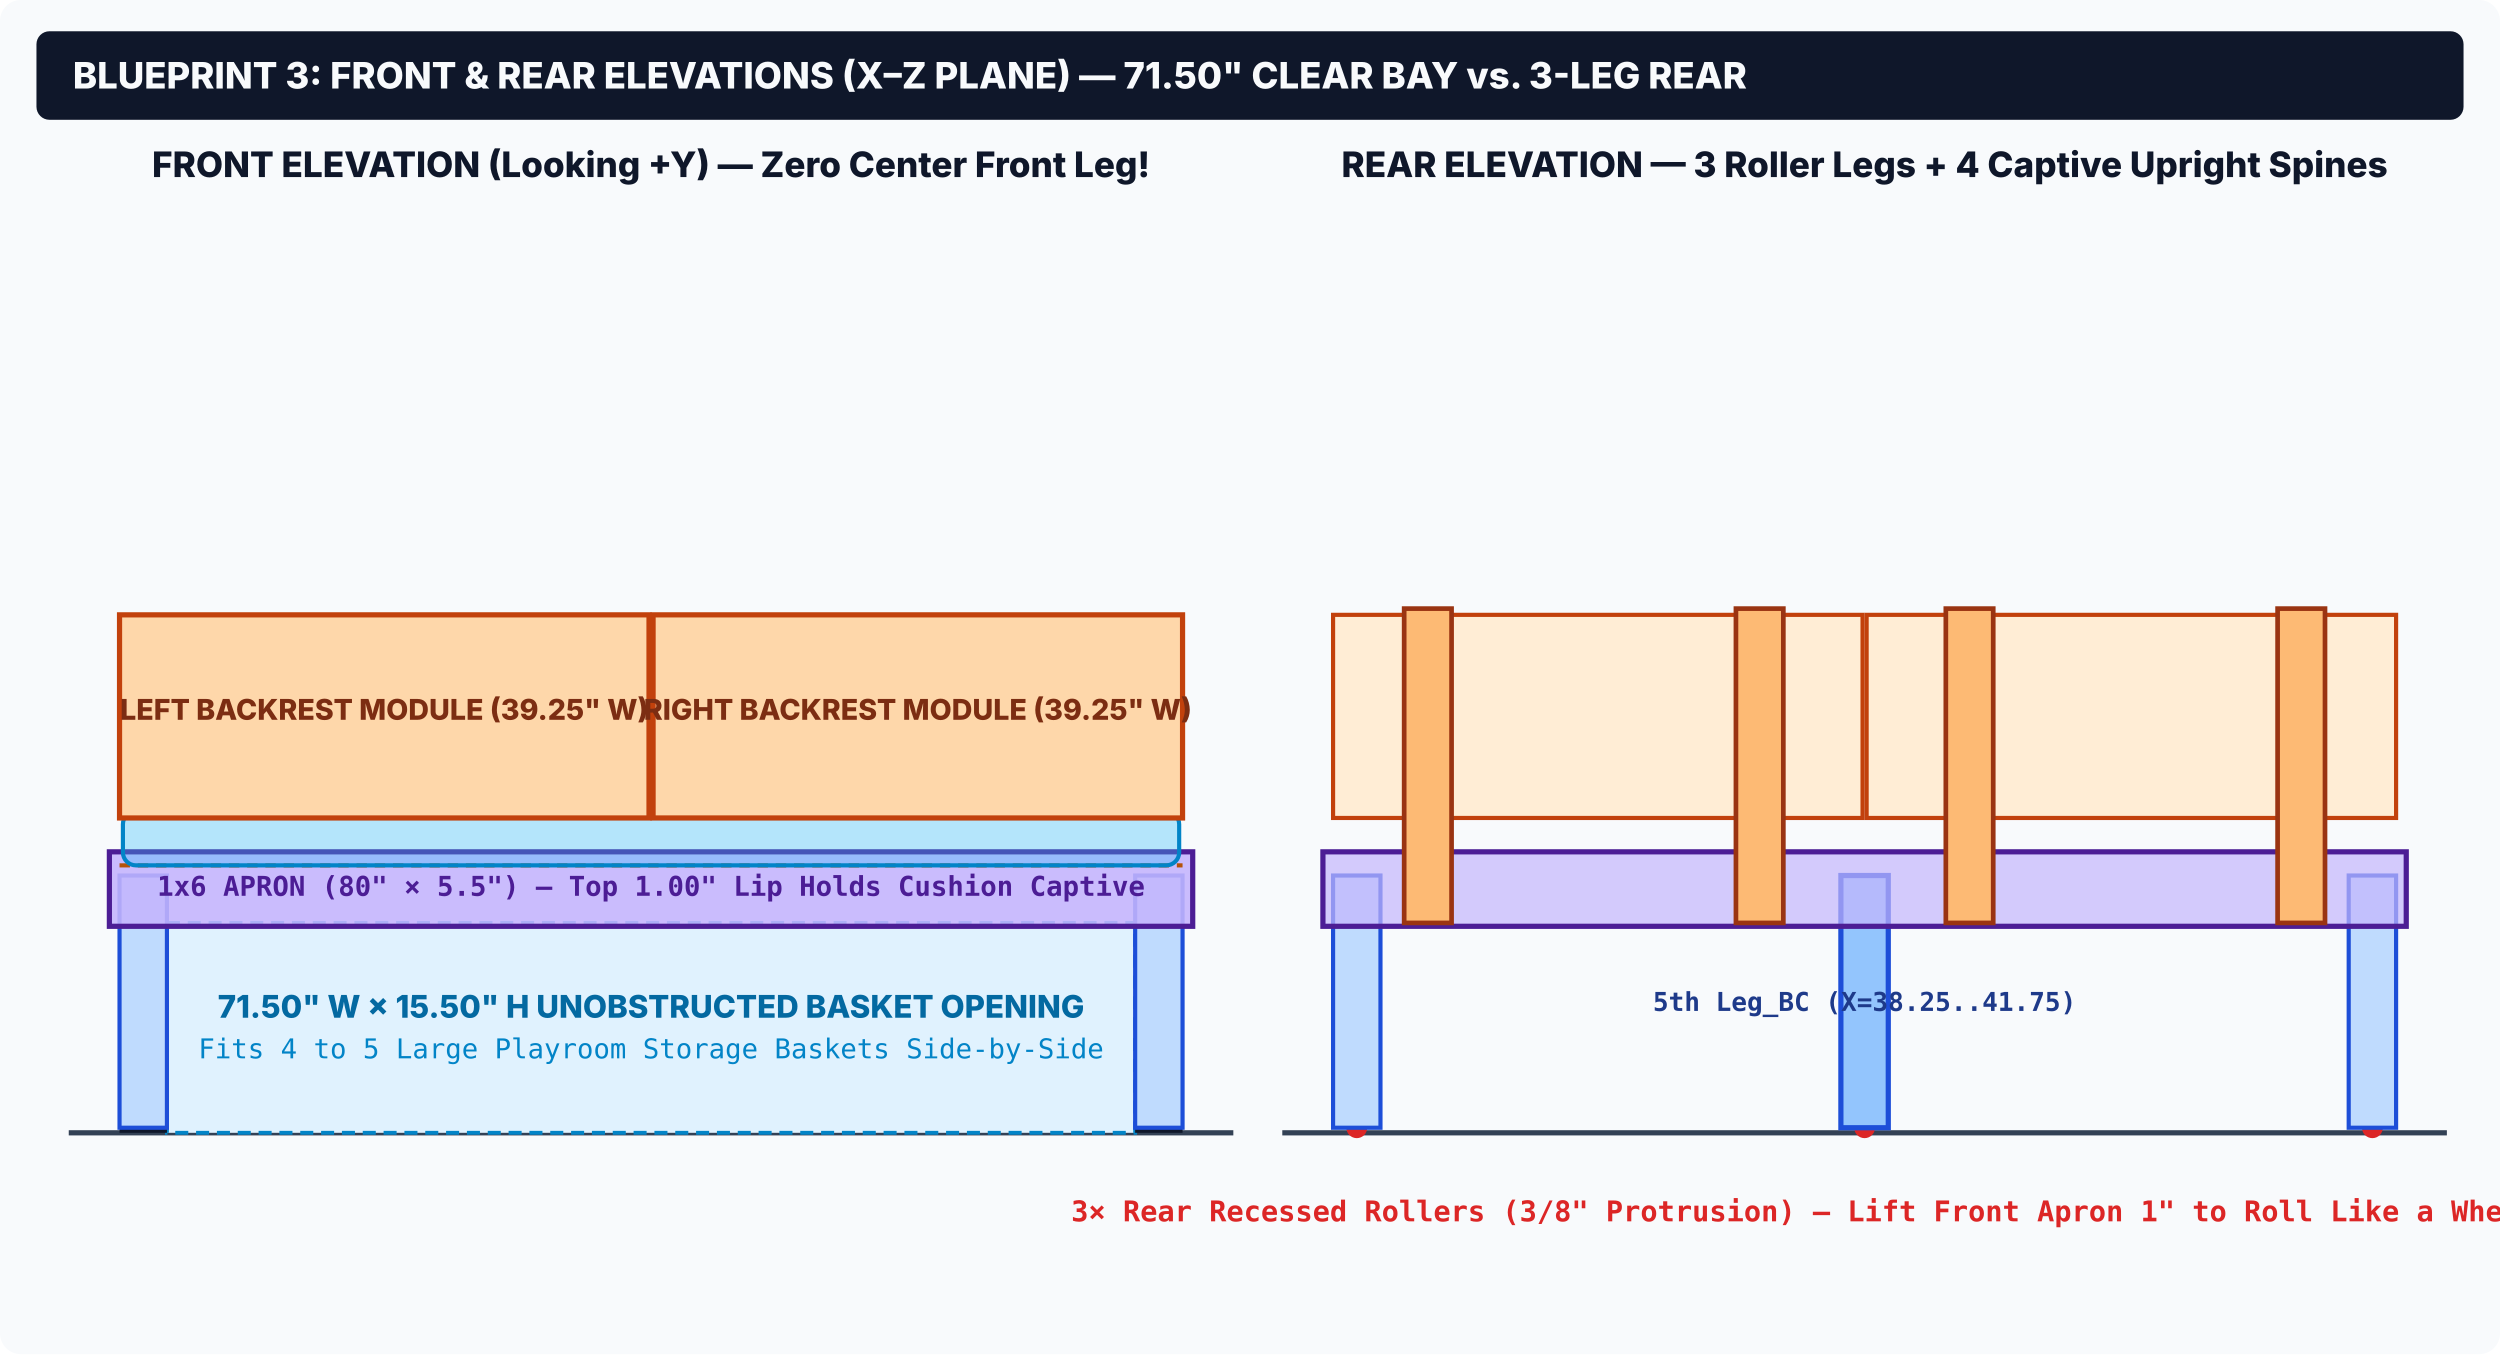
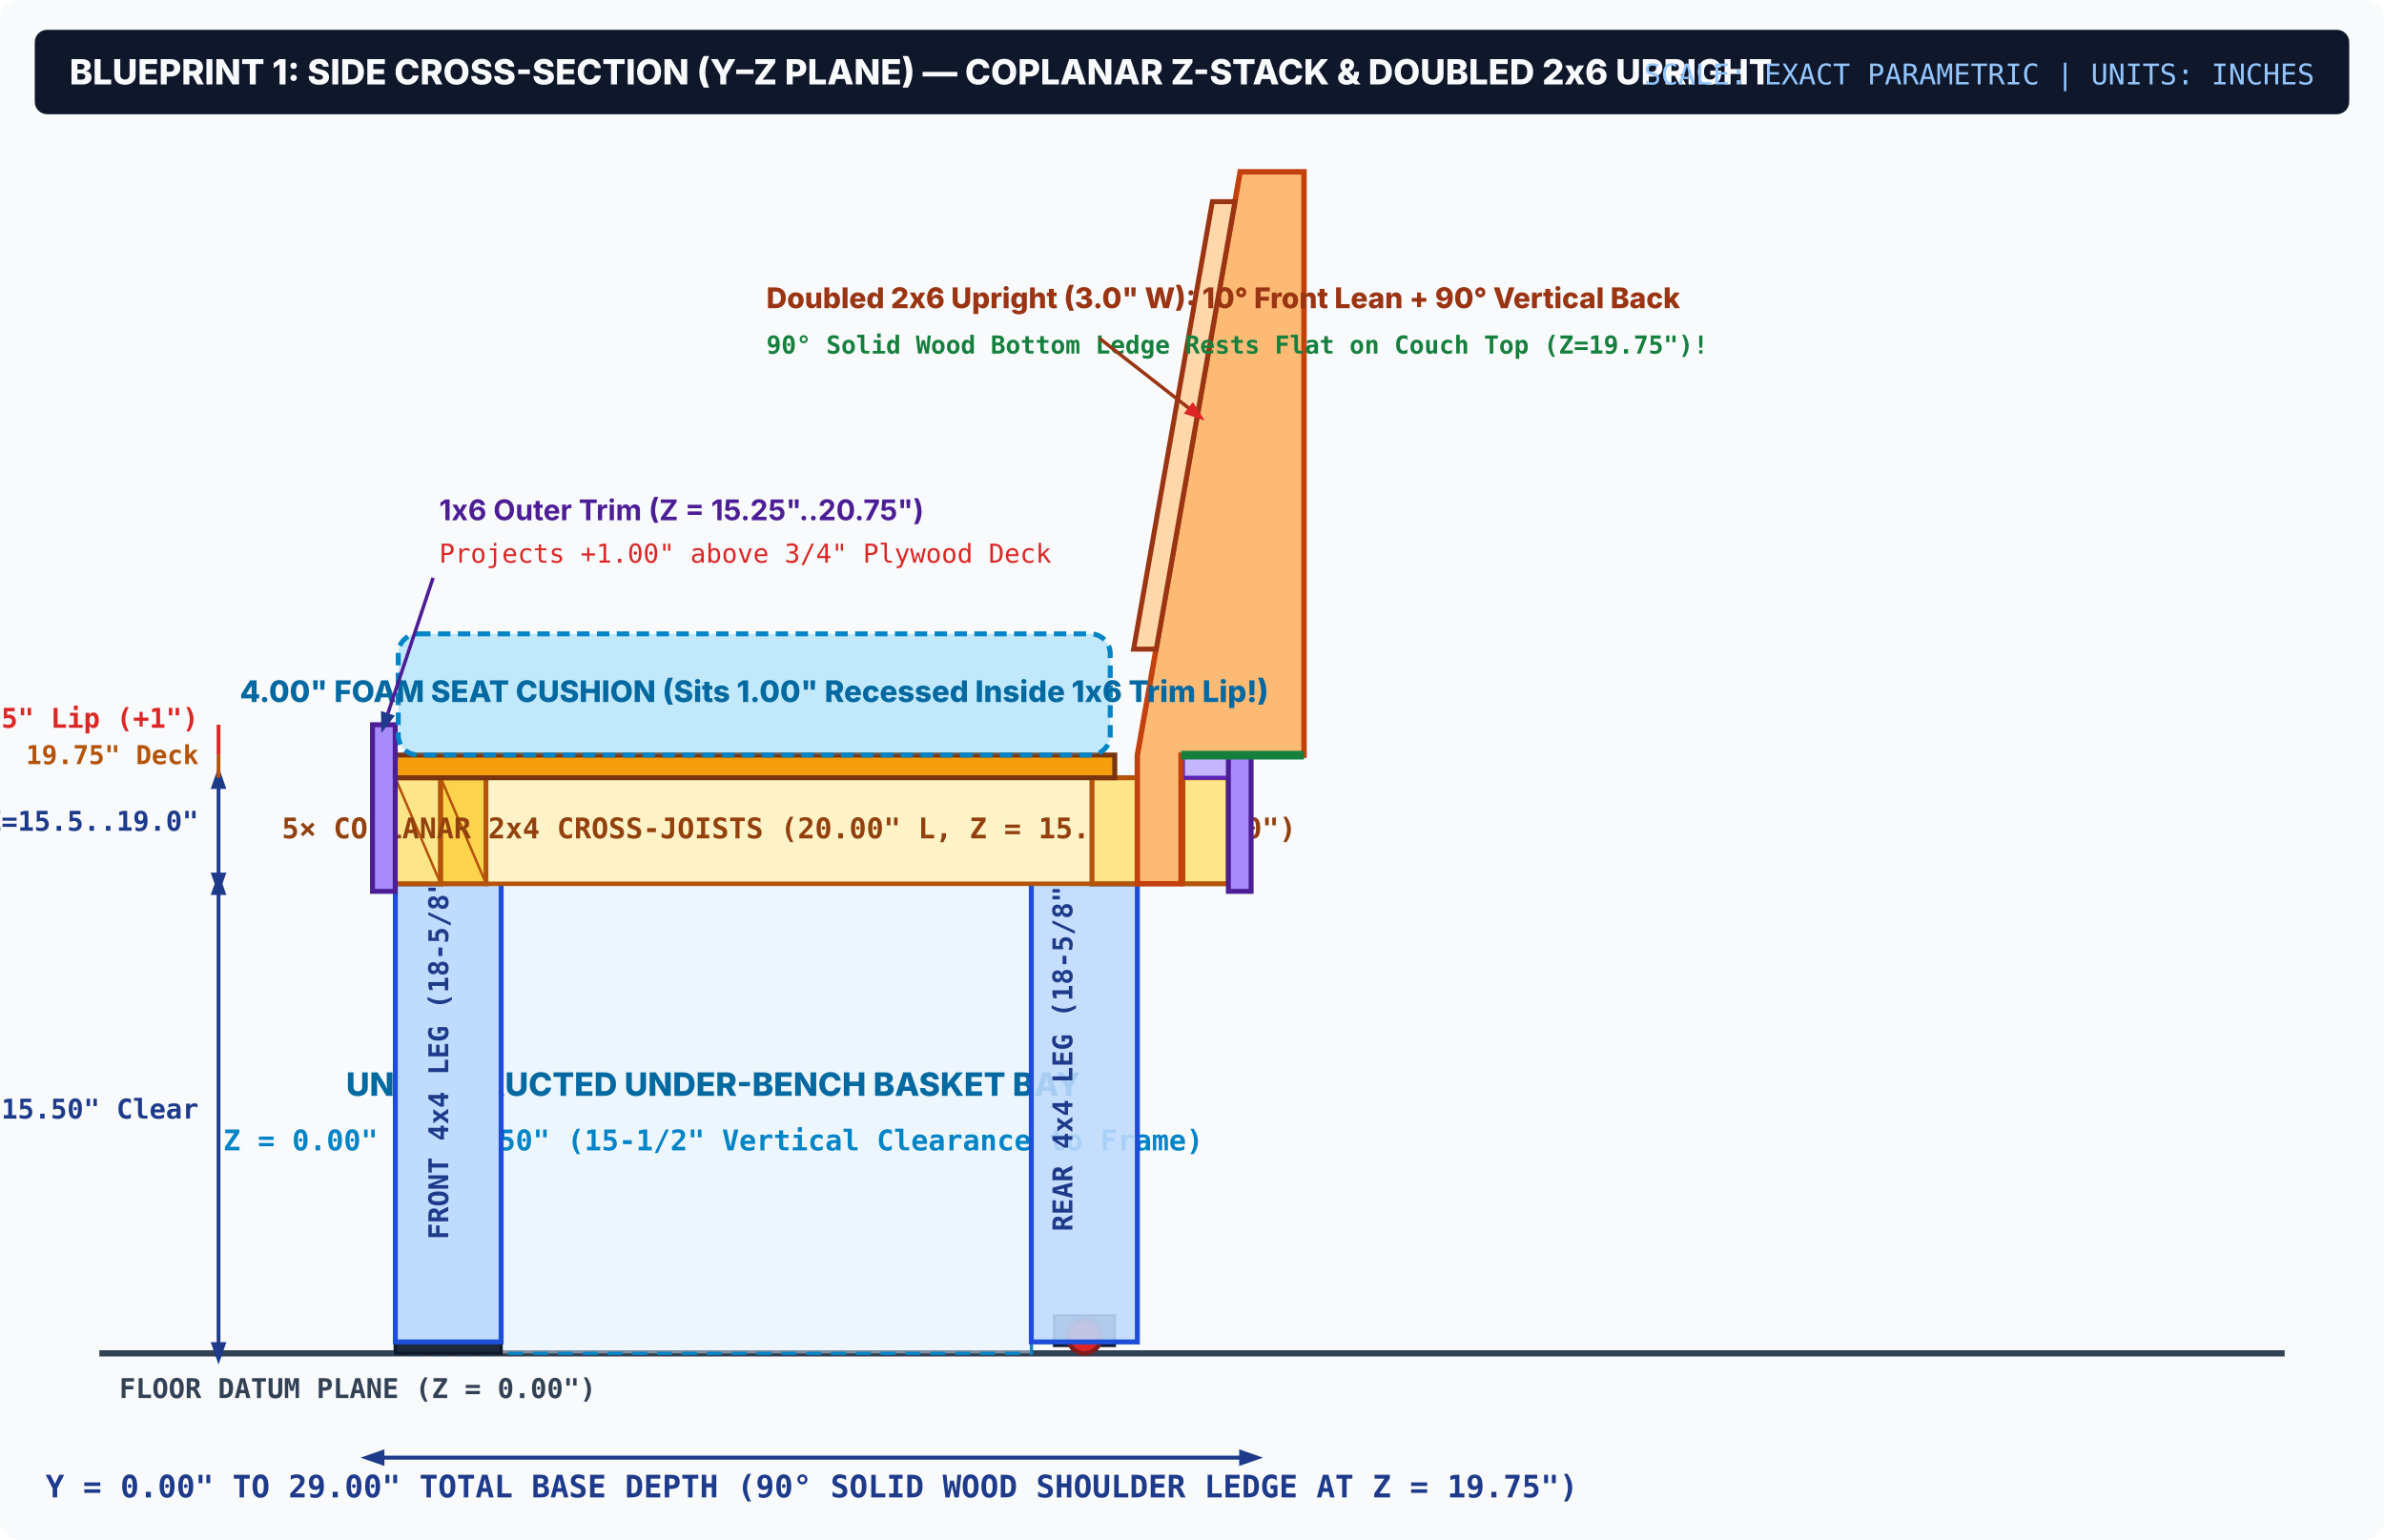
- <svg xmlns="http://www.w3.org/2000/svg" viewBox="0 0 960 520" class="blueprint-svg">
-   <rect width="960" height="520" fill="#f8fafc" rx="8" />
+ <svg xmlns="http://www.w3.org/2000/svg" viewBox="0 0 960 620" class="blueprint-svg">
+   <defs>
+     <marker id="bpArr" viewBox="0 0 10 10" refX="5" refY="5" markerWidth="6" markerHeight="6" orient="auto-start-reverse">
+       <path d="M 0 1.5 L 10 5 L 0 8.5 z" fill="#1e3a8a" />
+     </marker>
+     <marker id="redArr" viewBox="0 0 10 10" refX="5" refY="5" markerWidth="6" markerHeight="6" orient="auto-start-reverse">
+       <path d="M 0 1.5 L 10 5 L 0 8.5 z" fill="#dc2626" />
+     </marker>
+   </defs>
+   <rect width="960" height="620" fill="#f8fafc" rx="8" />
  <rect x="14" y="12" width="932" height="34" fill="#0f172a" rx="5" />
  <text x="28" y="34" font-family="Inter, sans-serif" font-size="14" font-weight="800" fill="#f8fafc">
-     BLUEPRINT 3: FRONT &amp; REAR ELEVATIONS (X–Z PLANE) — 71.50" CLEAR BAY vs. 3-LEG REAR
+     BLUEPRINT 1: SIDE CROSS-SECTION (Y–Z PLANE) — COPLANAR Z-STACK &amp; DOUBLED 2x6 UPRIGHT
  </text>
-   <text x="250.0" y="68" text-anchor="middle" font-family="Inter, sans-serif" font-size="13.5" font-weight="800" fill="#0f172a">
-     FRONT ELEVATION (Looking +Y) — Zero Center Front Leg!
+   <text x="932" y="34" text-anchor="end" font-family="JetBrains Mono, monospace" font-size="11.5" fill="#93c5fd">
+     SCALE: EXACT PARAMETRIC | UNITS: INCHES
  </text>
-   <line x1="26.4" y1="435.0" x2="473.6" y2="435.0" stroke="#334155" stroke-width="2" />
-   <rect x="64.1" y="354.4" width="371.8" height="80.6" fill="#e0f2fe" stroke="#0284c7" stroke-width="1.5" stroke-dasharray="5,3" />
-   <text x="250.0" y="390.8" text-anchor="middle" font-family="Inter, sans-serif" font-size="12" font-weight="800" fill="#0369a1">
-     71.50" W × 15.50" H UNOBSTRUCTED BASKET OPENING
+   <line x1="40" y1="545.0" x2="920" y2="545.0" stroke="#334155" stroke-width="2.5" />
+   <text x="48" y="563.0" font-family="JetBrains Mono, monospace" font-size="11" font-weight="700" fill="#334155">
+     FLOOR DATUM PLANE (Z = 0.00")
  </text>
-   <text x="250.0" y="406.4" text-anchor="middle" font-family="JetBrains Mono, monospace" font-size="10.5" fill="#0284c7">
-     Fits 4 to 5 Large Playroom Storage Baskets Side-by-Side
+   <rect x="159.15" y="355.9" width="256.2" height="189.1" fill="#e0f2fe" fill-opacity="0.45" stroke="#0284c7" stroke-width="1.3" stroke-dasharray="6,4" />
+   <text x="287.25" y="441.3" text-anchor="middle" font-family="Inter, sans-serif" font-size="13" font-weight="800" fill="#0369a1">
+     UNOBSTRUCTED UNDER-BENCH BASKET BAY
  </text>
-   <rect x="45.9" y="433.05" width="18.2" height="1.95" fill="#0f172a" />
-   <rect x="45.9" y="336.2" width="18.2" height="96.85" fill="#bfdbfe" stroke="#1d4ed8" stroke-width="1.6" />
-   <rect x="435.9" y="433.05" width="18.2" height="1.95" fill="#0f172a" />
-   <rect x="435.9" y="336.2" width="18.2" height="96.85" fill="#bfdbfe" stroke="#1d4ed8" stroke-width="1.6" />
-   <rect x="42.0" y="327.1" width="416.0" height="28.6" fill="#c4b5fd" fill-opacity="0.88" stroke="#4c1d95" stroke-width="2" />
-   <line x1="45.9" y1="332.3" x2="454.1" y2="332.3" stroke="#b45309" stroke-width="1.6" stroke-dasharray="4,3" />
-   <text x="250.0" y="344.0" text-anchor="middle" font-family="JetBrains Mono, monospace" font-size="10.5" font-weight="700" fill="#4c1d95">
-     1x6 APRON (80" × 5.5") — Top 1.00" Lip Holds Cushion Captive
+   <text x="287.25" y="463.26" text-anchor="middle" font-family="JetBrains Mono, monospace" font-size="11.5" font-weight="700" fill="#0284c7">
+     Z = 0.00" to 15.50" (15-1/2" Vertical Clearance to Frame)
  </text>
-   <rect x="47.2" y="311.5" width="405.6" height="20.8" rx="5" fill="#38bdf8" fill-opacity="0.35" stroke="#0284c7" stroke-width="1.6" />
-   <rect x="45.9" y="236.1" width="203.32" height="78.0" fill="#fed7aa" stroke="#c2410c" stroke-width="2" />
-   <text x="147.56" y="276.4" text-anchor="middle" font-family="Inter, sans-serif" font-size="11" font-weight="800" fill="#7c2d12">
-     LEFT BACKREST MODULE (39.25" W)
+   <rect x="159.15" y="540.425" width="42.7" height="4.575" fill="#1e293b" stroke="#0f172a" stroke-width="1.2" />
+   <polygon points="159.2,540.4 201.8,540.4 201.8,313.2 177.4,313.2 177.4,355.9 159.2,355.9" fill="#bfdbfe" stroke="#1d4ed8" stroke-width="2" />
+   <text x="180.5" y="423.0" text-anchor="middle" transform="rotate(-90 180.5 423.0)" font-family="JetBrains Mono, monospace" font-size="11" font-weight="700" fill="#1e3a8a">
+     FRONT 4x4 LEG (18-5/8")
  </text>
-   <rect x="250.78" y="236.1" width="203.32" height="78.0" fill="#fed7aa" stroke="#c2410c" stroke-width="2" />
-   <text x="352.44" y="276.4" text-anchor="middle" font-family="Inter, sans-serif" font-size="11" font-weight="800" fill="#7c2d12">
-     RIGHT BACKREST MODULE (39.25" W)
+   <rect x="424.5" y="529.75" width="24.4" height="12.2" fill="#475569" stroke="#0f172a" stroke-width="1" />
+   <circle cx="436.7" cy="538.29" r="6.71" fill="#dc2626" stroke="#7f1d1d" stroke-width="1.8" />
+   <polygon points="415.3,540.4 458.0,540.4 458.0,355.9 439.8,355.9 439.8,313.2 415.3,313.2" fill="#bfdbfe" stroke="#1d4ed8" stroke-width="2" fill-opacity="0.88" />
+   <text x="431.82" y="423.0" text-anchor="middle" transform="rotate(-90 431.82 423.0)" font-family="JetBrains Mono, monospace" font-size="11" font-weight="700" fill="#1e3a8a">
+     REAR 4x4 LEG (18-5/8")
  </text>
-   <text x="716.0" y="68" text-anchor="middle" font-family="Inter, sans-serif" font-size="13.5" font-weight="800" fill="#0f172a">
-     REAR ELEVATION — 3 Roller Legs + 4 Captive Upright Spines
+   <rect x="159.15" y="313.2" width="18.3" height="42.7" fill="#fde68a" stroke="#b45309" stroke-width="2" />
+   <line x1="159.15" y1="313.2" x2="177.45" y2="355.9" stroke="#b45309" stroke-width="1" />
+   <rect x="177.45" y="313.2" width="18.3" height="42.7" fill="#fcd34d" stroke="#b45309" stroke-width="2" />
+   <line x1="177.45" y1="313.2" x2="195.75" y2="355.9" stroke="#b45309" stroke-width="1" />
+   <rect x="195.75" y="313.2" width="244.0" height="42.7" fill="#fef3c7" stroke="#b45309" stroke-width="1.8" />
+   <text x="317.75" y="337.6" text-anchor="middle" font-family="JetBrains Mono, monospace" font-size="11.5" font-weight="700" fill="#92400e">
+     5× COPLANAR 2x4 CROSS-JOISTS (20.00" L, Z = 15.50"..19.00")
  </text>
-   <line x1="492.4" y1="435.0" x2="939.6" y2="435.0" stroke="#334155" stroke-width="2" />
-   <circle cx="521.0" cy="433.05" r="4" fill="#dc2626" />
-   <rect x="511.9" y="336.2" width="18.2" height="96.85" fill="#bfdbfe" stroke="#1d4ed8" stroke-width="1.6" />
-   <circle cx="716.0" cy="433.05" r="4" fill="#dc2626" />
-   <rect x="706.9" y="336.2" width="18.2" height="96.85" fill="#93c5fd" stroke="#1d4ed8" stroke-width="2" />
-   <text x="716.0" y="388.2" text-anchor="middle" font-family="JetBrains Mono, monospace" font-size="10" font-weight="800" fill="#1e3a8a">5th Leg_BC (X=38.25..41.75)</text>
-   <circle cx="911.0" cy="433.05" r="4" fill="#dc2626" />
-   <rect x="901.9" y="336.2" width="18.2" height="96.85" fill="#bfdbfe" stroke="#1d4ed8" stroke-width="1.6" />
-   <rect x="508.0" y="327.1" width="416.0" height="28.6" fill="#c4b5fd" fill-opacity="0.7" stroke="#4c1d95" stroke-width="2" />
-   <rect x="511.9" y="236.1" width="203.32" height="78.0" fill="#ffedd5" stroke="#c2410c" stroke-width="1.6" />
-   <rect x="716.78" y="236.1" width="203.32" height="78.0" fill="#ffedd5" stroke="#c2410c" stroke-width="1.6" />
-   <rect x="539.2" y="233.708" width="18.2" height="120.692" fill="#fdba74" stroke="#9a3412" stroke-width="1.8" />
-   <rect x="666.6" y="233.708" width="18.2" height="120.692" fill="#fdba74" stroke="#9a3412" stroke-width="1.8" />
-   <rect x="747.2" y="233.708" width="18.2" height="120.692" fill="#fdba74" stroke="#9a3412" stroke-width="1.8" />
-   <rect x="874.6" y="233.708" width="18.2" height="120.692" fill="#fdba74" stroke="#9a3412" stroke-width="1.8" />
-   <text x="716.0" y="469.0" text-anchor="middle" font-family="JetBrains Mono, monospace" font-size="11" font-weight="700" fill="#dc2626">
-     3× Rear Recessed Rollers (3/8" Protrusion) — Lift Front Apron 1" to Roll Like a Wheelbarrow!
+   <rect x="439.75" y="313.2" width="18.3" height="42.7" fill="#fde68a" stroke="#b45309" stroke-width="2" />
+   <rect x="476.35" y="313.2" width="18.3" height="42.7" fill="#fde68a" stroke="#b45309" stroke-width="2" />
+   <rect x="159.15" y="304.05" width="289.75" height="9.15" fill="#f59e0b" stroke="#78350f" stroke-width="2" />
+   <rect x="476.35" y="304.05" width="18.3" height="9.15" fill="#c4b5fd" stroke="#5b21b6" stroke-width="1.6" />
+   <rect x="150.0" y="291.85" width="9.15" height="67.1" fill="#a78bfa" stroke="#4c1d95" stroke-width="2" />
+   <rect x="494.65" y="304.05" width="9.15" height="54.9" fill="#a78bfa" stroke="#4c1d95" stroke-width="2" />
+   <polygon points="458.0,355.9 475.6,355.9 475.6,304.1 525.1,304.1 525.1,69.2 499.4,69.2 458.0,304.1" fill="#fdba74" stroke="#c2410c" stroke-width="2.2" />
+   <line x1="475.6" y1="304.1" x2="525.1" y2="304.1" stroke="#15803d" stroke-width="3.5" />
+   <polygon points="456.5,261.4 465.6,261.4 497.3,81.2 488.2,81.2" fill="#fed7aa" stroke="#9a3412" stroke-width="2" />
+   <rect x="160.37" y="255.25" width="286.7" height="48.8" rx="8" fill="#38bdf8" fill-opacity="0.28" stroke="#0284c7" stroke-width="2" stroke-dasharray="5,3" />
+   <text x="303.72" y="282.7" text-anchor="middle" font-family="Inter, sans-serif" font-size="12" font-weight="800" fill="#0369a1">
+     4.00" FOAM SEAT CUSHION (Sits 1.00" Recessed Inside 1x6 Trim Lip!)
+   </text>
+   <line x1="88" y1="545.0" x2="88" y2="355.9" stroke="#1e3a8a" stroke-width="1.5" marker-start="url(#bpArr)" marker-end="url(#bpArr)" />
+   <text x="80" y="450.45" text-anchor="end" font-family="JetBrains Mono, monospace" font-size="11" font-weight="700" fill="#1e3a8a">15.50" Clear</text>
+   <line x1="88" y1="355.9" x2="88" y2="313.2" stroke="#1e3a8a" stroke-width="1.5" marker-start="url(#bpArr)" marker-end="url(#bpArr)" />
+   <text x="80" y="334.55" text-anchor="end" font-family="JetBrains Mono, monospace" font-size="11" font-weight="700" fill="#1e3a8a">Z=15.5..19.0"</text>
+   <line x1="88" y1="313.2" x2="88" y2="304.05" stroke="#b45309" stroke-width="1.5" />
+   <text x="80" y="307.71" text-anchor="end" font-family="JetBrains Mono, monospace" font-size="10.5" font-weight="700" fill="#b45309">19.75" Deck</text>
+   <line x1="88" y1="304.05" x2="88" y2="291.85" stroke="#dc2626" stroke-width="1.5" />
+   <text x="80" y="293.07" text-anchor="end" font-family="JetBrains Mono, monospace" font-size="11" font-weight="800" fill="#dc2626">20.75" Lip (+1")</text>
+   <text x="176.84" y="209.5" font-family="Inter, sans-serif" font-size="11.5" font-weight="700" fill="#4c1d95">
+     1x6 Outer Trim (Z = 15.25"..20.75")
+   </text>
+   <text x="176.84" y="226.58" font-family="JetBrains Mono, monospace" font-size="10.5" fill="#dc2626">
+     Projects +1.00" above 3/4" Plywood Deck
+   </text>
+   <line x1="174.4" y1="232.68" x2="154.88" y2="291.24" stroke="#4c1d95" stroke-width="1.4" marker-end="url(#bpArr)" />
+   <text x="308.6" y="124.1" font-family="Inter, sans-serif" font-size="11.5" font-weight="800" fill="#9a3412">
+     Doubled 2x6 Upright (3.0" W): 10° Front Lean + 90° Vertical Back
+   </text>
+   <text x="308.6" y="142.4" font-family="JetBrains Mono, monospace" font-size="10" fill="#15803d" font-weight="700">
+     90° Solid Wood Bottom Ledge Rests Flat on Couch Top (Z=19.75")!
+   </text>
+   <line x1="442.8" y1="136.3" x2="481.84" y2="166.8" stroke="#9a3412" stroke-width="1.4" marker-end="url(#redArr)" />
+   <line x1="150.0" y1="587.0" x2="503.8" y2="587.0" stroke="#1e3a8a" stroke-width="1.6" marker-start="url(#bpArr)" marker-end="url(#bpArr)" />
+   <text x="326.9" y="603.0" text-anchor="middle" font-family="JetBrains Mono, monospace" font-size="12.5" font-weight="800" fill="#1e3a8a">
+     Y = 0.00" TO 29.00" TOTAL BASE DEPTH (90° SOLID WOOD SHOULDER LEDGE AT Z = 19.75")
  </text>
</svg>
